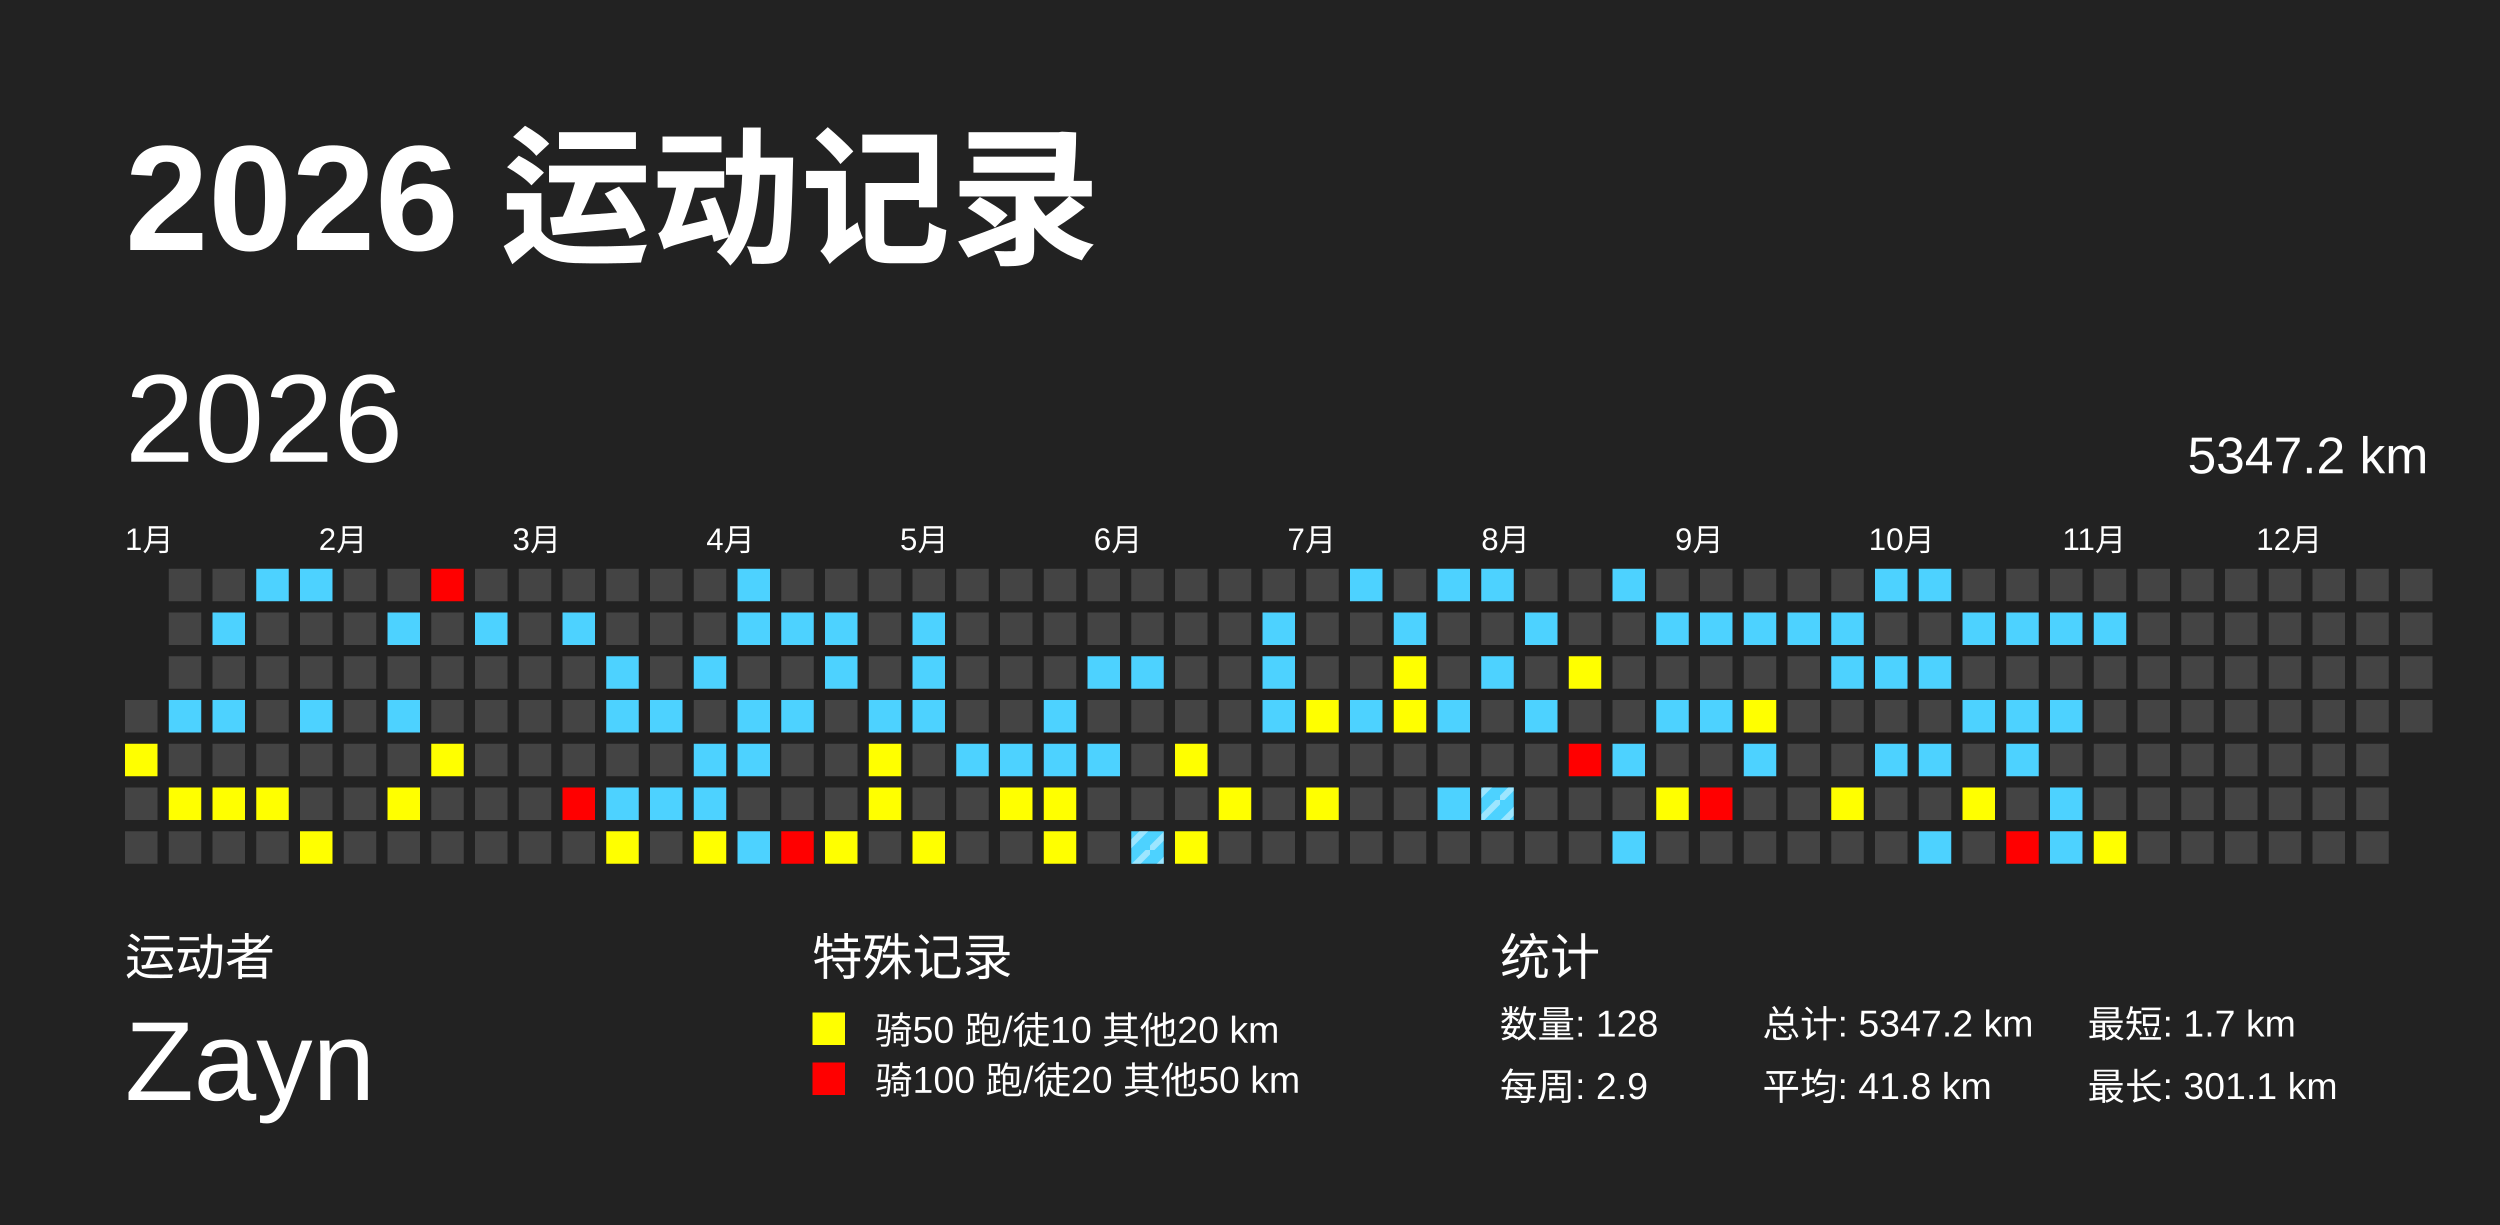
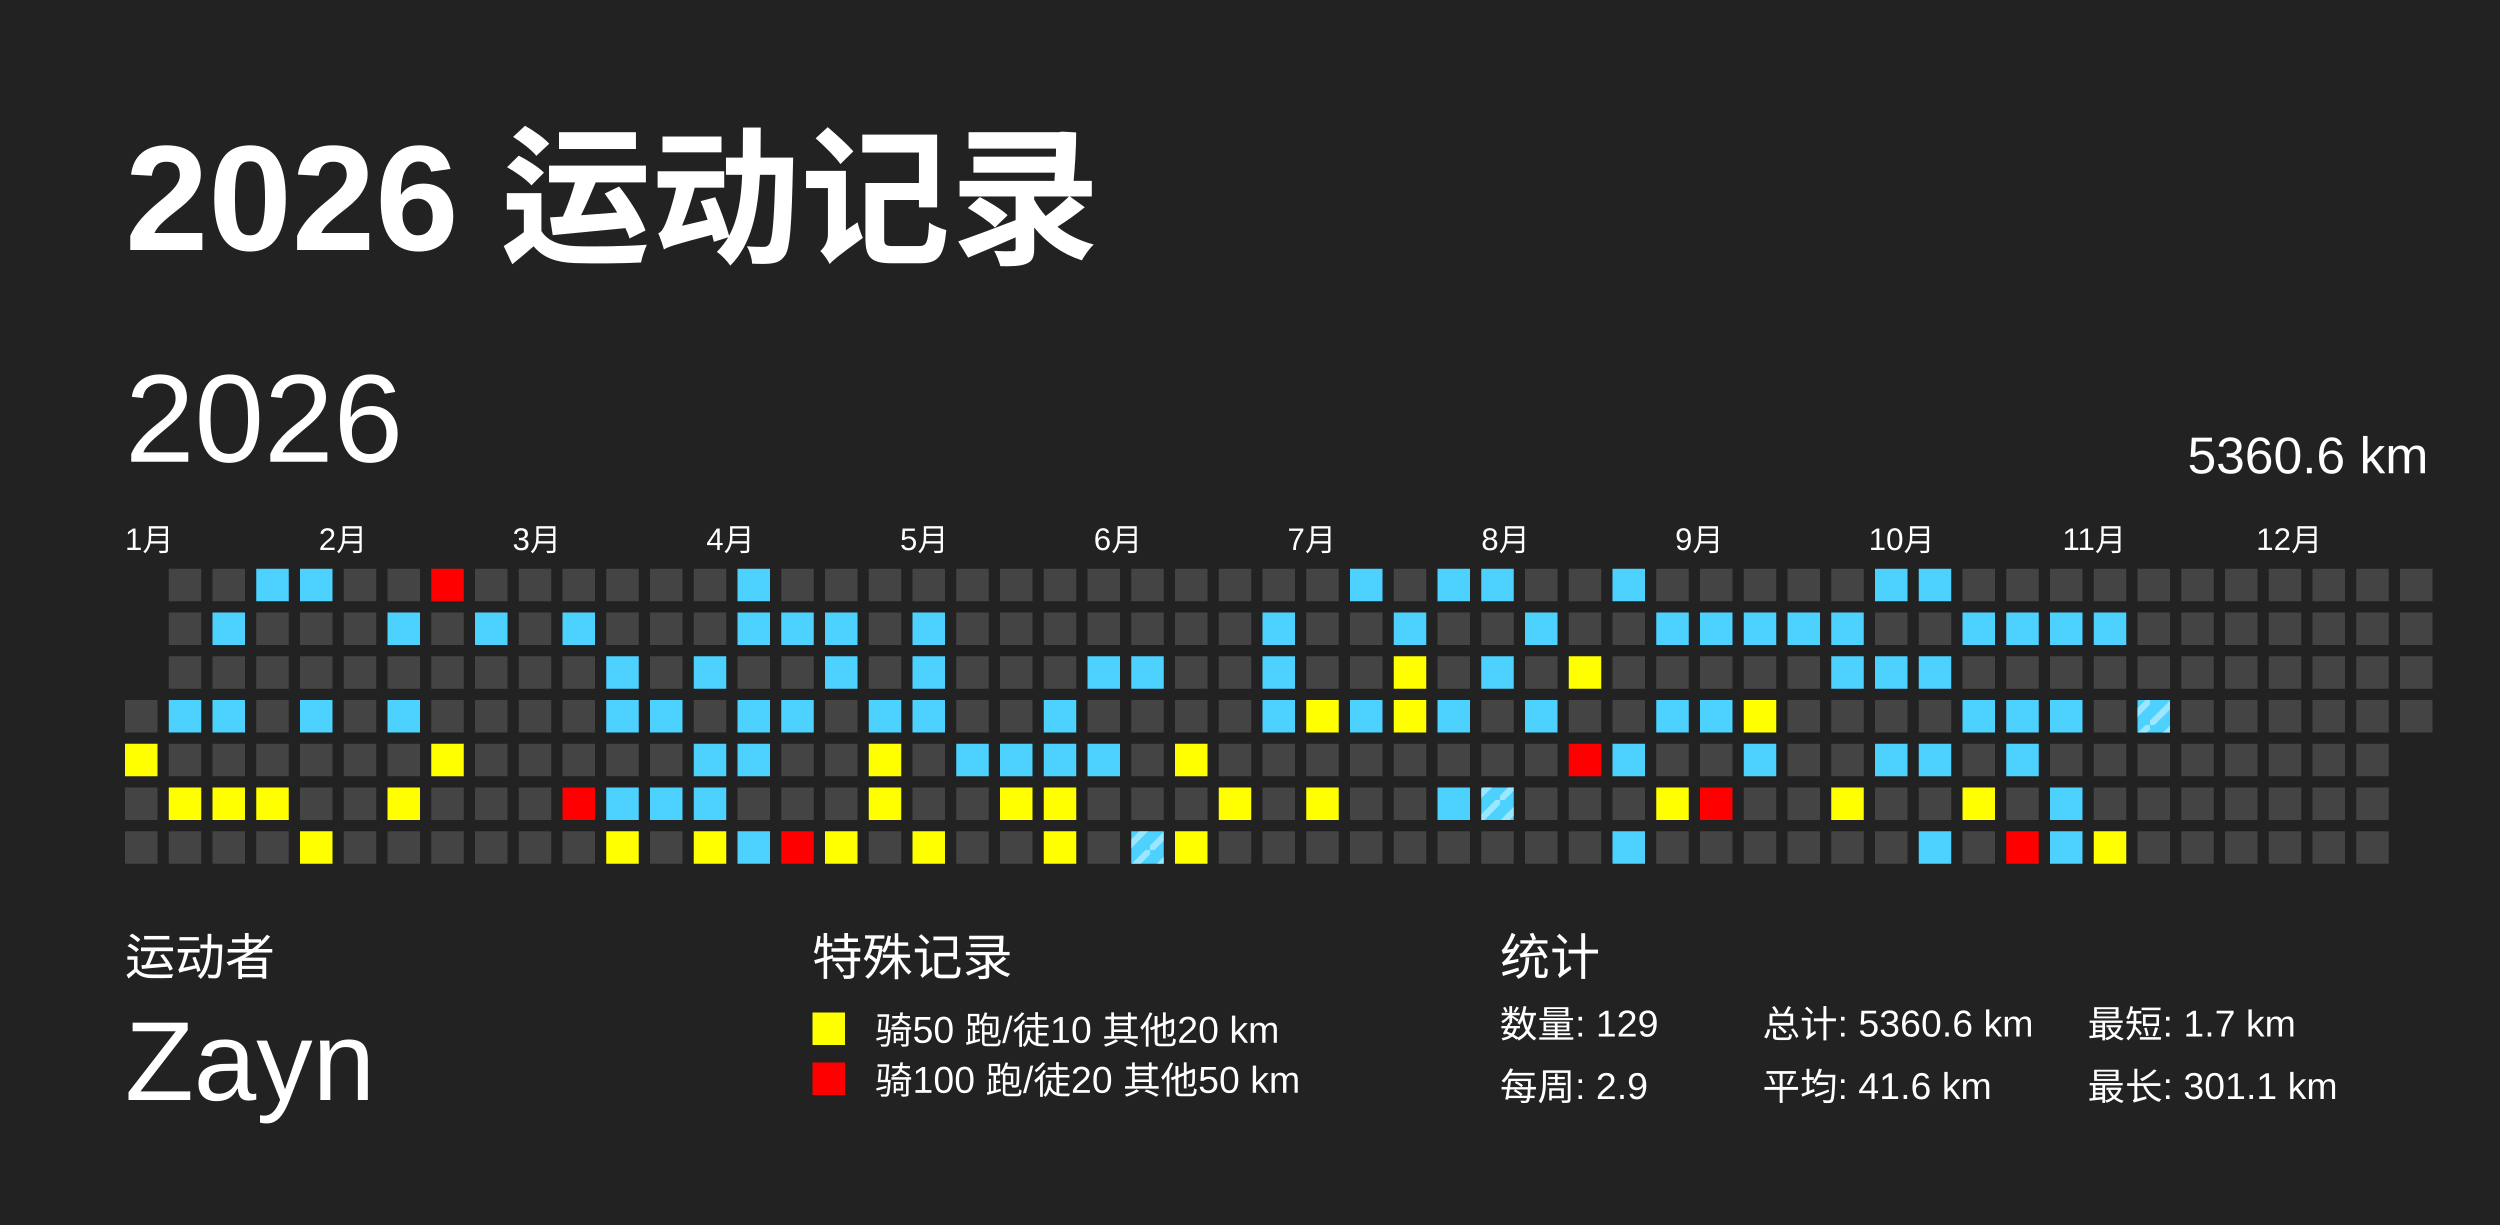
<svg xmlns="http://www.w3.org/2000/svg" baseProfile="full" height="98mm" version="1.1" viewBox="0,0,200,98" width="200mm">
  <defs>
    <pattern height="2" id="indoor-stripe" patternUnits="userSpaceOnUse" width="2">
      <line stroke="white" stroke-opacity="0.45" stroke-width="0.5" x1="0" x2="2" y1="2" y2="0" />
    </pattern>
  </defs>
  <rect fill="#222222" height="98" width="200" x="0" y="0" />
  <text fill="#FFFFFF" style="font-size:12px; font-family:Arial; font-weight:bold;" x="10" y="20">2026 运动记录</text>
  <text fill="#FFFFFF" style="font-size:4px; font-family:Arial" x="10" y="78">运动者</text>
  <text fill="#FFFFFF" style="font-size:9px; font-family:Arial" x="10" y="88">Zayn</text>
  <text fill="#FFFFFF" style="font-size:4px; font-family:Arial" x="65" y="78">特殊记录</text>
  <rect fill="yellow" height="2.6" width="2.6" x="65" y="81" />
  <text fill="#FFFFFF" style="font-size:3px; font-family:Arial" x="70" y="83.5">骑50 跑/徒10 其他20 km</text>
  <rect fill="red" height="2.6" width="2.6" x="65" y="85" />
  <text fill="#FFFFFF" style="font-size:3px; font-family:Arial" x="70" y="87.5">骑100 跑/徒20 其他50 km</text>
  <text fill="#FFFFFF" style="font-size:4px; font-family:Arial" x="120" y="78">统计</text>
-   <text fill="#FFFFFF" style="font-size:3px; font-family:Arial" x="120" y="83">数量: 128</text>
+   <text fill="#FFFFFF" style="font-size:3px; font-family:Arial" x="120" y="83">数量: 129</text>
  <text fill="#FFFFFF" style="font-size:3px; font-family:Arial" x="120" y="88">每周: 2.9</text>
-   <text fill="#FFFFFF" style="font-size:3px; font-family:Arial" x="141" y="83">总计: 5347.2 km</text>
-   <text fill="#FFFFFF" style="font-size:3px; font-family:Arial" x="141" y="88">平均: 41.8 km</text>
+   <text fill="#FFFFFF" style="font-size:3px; font-family:Arial" x="141" y="83">总计: 5360.6 km</text>
+   <text fill="#FFFFFF" style="font-size:3px; font-family:Arial" x="141" y="88">平均: 41.6 km</text>
  <text fill="#FFFFFF" style="font-size:3px; font-family:Arial" x="167" y="83">最短: 1.7 km</text>
  <text fill="#FFFFFF" style="font-size:3px; font-family:Arial" x="167" y="88">最长: 301.1 km</text>
  <text dominant-baseline="hanging" fill="#FFFFFF" style="font-size:10.0px; font-family:Arial;" x="10" y="30">2026</text>
-   <text dominant-baseline="hanging" fill="#FFFFFF" style="font-size:4.125px; font-family:Arial;" x="175" y="35">5347.2 km</text>
+   <text dominant-baseline="hanging" fill="#FFFFFF" style="font-size:4.125px; font-family:Arial;" x="175" y="35">5360.6 km</text>
  <text fill="#FFFFFF" style="font-size:2.5px; font-family:Arial" x="10.0" y="44">1月</text>
  <text fill="#FFFFFF" style="font-size:2.5px; font-family:Arial" x="25.5" y="44">2月</text>
  <text fill="#FFFFFF" style="font-size:2.5px; font-family:Arial" x="41.0" y="44">3月</text>
  <text fill="#FFFFFF" style="font-size:2.5px; font-family:Arial" x="56.5" y="44">4月</text>
  <text fill="#FFFFFF" style="font-size:2.5px; font-family:Arial" x="72.0" y="44">5月</text>
  <text fill="#FFFFFF" style="font-size:2.5px; font-family:Arial" x="87.5" y="44">6月</text>
  <text fill="#FFFFFF" style="font-size:2.5px; font-family:Arial" x="103.0" y="44">7月</text>
  <text fill="#FFFFFF" style="font-size:2.5px; font-family:Arial" x="118.5" y="44">8月</text>
  <text fill="#FFFFFF" style="font-size:2.5px; font-family:Arial" x="134.0" y="44">9月</text>
  <text fill="#FFFFFF" style="font-size:2.5px; font-family:Arial" x="149.5" y="44">10月</text>
  <text fill="#FFFFFF" style="font-size:2.5px; font-family:Arial" x="165.0" y="44">11月</text>
  <text fill="#FFFFFF" style="font-size:2.5px; font-family:Arial" x="180.5" y="44">12月</text>
  <rect fill="#444444" height="2.6" width="2.6" x="10.0" y="56.0" />
  <rect fill="yellow" height="2.6" width="2.6" x="10.0" y="59.5" />
  <rect fill="#444444" height="2.6" width="2.6" x="10.0" y="63.0" />
  <rect fill="#444444" height="2.6" width="2.6" x="10.0" y="66.5" />
  <rect fill="#444444" height="2.6" width="2.6" x="13.5" y="45.5" />
  <rect fill="#444444" height="2.6" width="2.6" x="13.5" y="49.0" />
  <rect fill="#444444" height="2.6" width="2.6" x="13.5" y="52.5" />
  <rect fill="#4dd2ff" height="2.6" width="2.6" x="13.5" y="56.0" />
  <rect fill="#444444" height="2.6" width="2.6" x="13.5" y="59.5" />
  <rect fill="yellow" height="2.6" width="2.6" x="13.5" y="63.0" />
  <rect fill="#444444" height="2.6" width="2.6" x="13.5" y="66.5" />
  <rect fill="#444444" height="2.6" width="2.6" x="17.0" y="45.5" />
  <rect fill="#4dd2ff" height="2.6" width="2.6" x="17.0" y="49.0" />
  <rect fill="#444444" height="2.6" width="2.6" x="17.0" y="52.5" />
  <rect fill="#4dd2ff" height="2.6" width="2.6" x="17.0" y="56.0" />
  <rect fill="#444444" height="2.6" width="2.6" x="17.0" y="59.5" />
  <rect fill="yellow" height="2.6" width="2.6" x="17.0" y="63.0" />
  <rect fill="#444444" height="2.6" width="2.6" x="17.0" y="66.5" />
  <rect fill="#4dd2ff" height="2.6" width="2.6" x="20.5" y="45.5" />
  <rect fill="#444444" height="2.6" width="2.6" x="20.5" y="49.0" />
  <rect fill="#444444" height="2.6" width="2.6" x="20.5" y="52.5" />
  <rect fill="#444444" height="2.6" width="2.6" x="20.5" y="56.0" />
  <rect fill="#444444" height="2.6" width="2.6" x="20.5" y="59.5" />
  <rect fill="yellow" height="2.6" width="2.6" x="20.5" y="63.0" />
  <rect fill="#444444" height="2.6" width="2.6" x="20.5" y="66.5" />
  <rect fill="#4dd2ff" height="2.6" width="2.6" x="24.0" y="45.5" />
  <rect fill="#444444" height="2.6" width="2.6" x="24.0" y="49.0" />
  <rect fill="#444444" height="2.6" width="2.6" x="24.0" y="52.5" />
  <rect fill="#4dd2ff" height="2.6" width="2.6" x="24.0" y="56.0" />
  <rect fill="#444444" height="2.6" width="2.6" x="24.0" y="59.5" />
  <rect fill="#444444" height="2.6" width="2.6" x="24.0" y="63.0" />
  <rect fill="yellow" height="2.6" width="2.6" x="24.0" y="66.5" />
  <rect fill="#444444" height="2.6" width="2.6" x="27.5" y="45.5" />
  <rect fill="#444444" height="2.6" width="2.6" x="27.5" y="49.0" />
  <rect fill="#444444" height="2.6" width="2.6" x="27.5" y="52.5" />
  <rect fill="#444444" height="2.6" width="2.6" x="27.5" y="56.0" />
  <rect fill="#444444" height="2.6" width="2.6" x="27.5" y="59.5" />
  <rect fill="#444444" height="2.6" width="2.6" x="27.5" y="63.0" />
  <rect fill="#444444" height="2.6" width="2.6" x="27.5" y="66.5" />
  <rect fill="#444444" height="2.6" width="2.6" x="31.0" y="45.5" />
  <rect fill="#4dd2ff" height="2.6" width="2.6" x="31.0" y="49.0" />
  <rect fill="#444444" height="2.6" width="2.6" x="31.0" y="52.5" />
  <rect fill="#4dd2ff" height="2.6" width="2.6" x="31.0" y="56.0" />
  <rect fill="#444444" height="2.6" width="2.6" x="31.0" y="59.5" />
  <rect fill="yellow" height="2.6" width="2.6" x="31.0" y="63.0" />
  <rect fill="#444444" height="2.6" width="2.6" x="31.0" y="66.5" />
  <rect fill="red" height="2.6" width="2.6" x="34.5" y="45.5" />
  <rect fill="#444444" height="2.6" width="2.6" x="34.5" y="49.0" />
  <rect fill="#444444" height="2.6" width="2.6" x="34.5" y="52.5" />
  <rect fill="#444444" height="2.6" width="2.6" x="34.5" y="56.0" />
  <rect fill="yellow" height="2.6" width="2.6" x="34.5" y="59.5" />
  <rect fill="#444444" height="2.6" width="2.6" x="34.5" y="63.0" />
  <rect fill="#444444" height="2.6" width="2.6" x="34.5" y="66.5" />
  <rect fill="#444444" height="2.6" width="2.6" x="38.0" y="45.5" />
  <rect fill="#4dd2ff" height="2.6" width="2.6" x="38.0" y="49.0" />
  <rect fill="#444444" height="2.6" width="2.6" x="38.0" y="52.5" />
  <rect fill="#444444" height="2.6" width="2.6" x="38.0" y="56.0" />
  <rect fill="#444444" height="2.6" width="2.6" x="38.0" y="59.5" />
  <rect fill="#444444" height="2.6" width="2.6" x="38.0" y="63.0" />
  <rect fill="#444444" height="2.6" width="2.6" x="38.0" y="66.5" />
  <rect fill="#444444" height="2.6" width="2.6" x="41.5" y="45.5" />
  <rect fill="#444444" height="2.6" width="2.6" x="41.5" y="49.0" />
  <rect fill="#444444" height="2.6" width="2.6" x="41.5" y="52.5" />
  <rect fill="#444444" height="2.6" width="2.6" x="41.5" y="56.0" />
  <rect fill="#444444" height="2.6" width="2.6" x="41.5" y="59.5" />
  <rect fill="#444444" height="2.6" width="2.6" x="41.5" y="63.0" />
  <rect fill="#444444" height="2.6" width="2.6" x="41.5" y="66.5" />
  <rect fill="#444444" height="2.6" width="2.6" x="45.0" y="45.5" />
  <rect fill="#4dd2ff" height="2.6" width="2.6" x="45.0" y="49.0" />
  <rect fill="#444444" height="2.6" width="2.6" x="45.0" y="52.5" />
  <rect fill="#444444" height="2.6" width="2.6" x="45.0" y="56.0" />
  <rect fill="#444444" height="2.6" width="2.6" x="45.0" y="59.5" />
  <rect fill="red" height="2.6" width="2.6" x="45.0" y="63.0" />
  <rect fill="#444444" height="2.6" width="2.6" x="45.0" y="66.5" />
  <rect fill="#444444" height="2.6" width="2.6" x="48.5" y="45.5" />
  <rect fill="#444444" height="2.6" width="2.6" x="48.5" y="49.0" />
  <rect fill="#4dd2ff" height="2.6" width="2.6" x="48.5" y="52.5" />
  <rect fill="#4dd2ff" height="2.6" width="2.6" x="48.5" y="56.0" />
  <rect fill="#444444" height="2.6" width="2.6" x="48.5" y="59.5" />
  <rect fill="#4dd2ff" height="2.6" width="2.6" x="48.5" y="63.0" />
  <rect fill="yellow" height="2.6" width="2.6" x="48.5" y="66.5" />
  <rect fill="#444444" height="2.6" width="2.6" x="52.0" y="45.5" />
  <rect fill="#444444" height="2.6" width="2.6" x="52.0" y="49.0" />
  <rect fill="#444444" height="2.6" width="2.6" x="52.0" y="52.5" />
  <rect fill="#4dd2ff" height="2.6" width="2.6" x="52.0" y="56.0" />
  <rect fill="#444444" height="2.6" width="2.6" x="52.0" y="59.5" />
  <rect fill="#4dd2ff" height="2.6" width="2.6" x="52.0" y="63.0" />
  <rect fill="#444444" height="2.6" width="2.6" x="52.0" y="66.5" />
  <rect fill="#444444" height="2.6" width="2.6" x="55.5" y="45.5" />
  <rect fill="#444444" height="2.6" width="2.6" x="55.5" y="49.0" />
  <rect fill="#4dd2ff" height="2.6" width="2.6" x="55.5" y="52.5" />
  <rect fill="#444444" height="2.6" width="2.6" x="55.5" y="56.0" />
  <rect fill="#4dd2ff" height="2.6" width="2.6" x="55.5" y="59.5" />
  <rect fill="#4dd2ff" height="2.6" width="2.6" x="55.5" y="63.0" />
  <rect fill="yellow" height="2.6" width="2.6" x="55.5" y="66.5" />
  <rect fill="#4dd2ff" height="2.6" width="2.6" x="59.0" y="45.5" />
  <rect fill="#4dd2ff" height="2.6" width="2.6" x="59.0" y="49.0" />
  <rect fill="#444444" height="2.6" width="2.6" x="59.0" y="52.5" />
  <rect fill="#4dd2ff" height="2.6" width="2.6" x="59.0" y="56.0" />
  <rect fill="#4dd2ff" height="2.6" width="2.6" x="59.0" y="59.5" />
  <rect fill="#444444" height="2.6" width="2.6" x="59.0" y="63.0" />
  <rect fill="#4dd2ff" height="2.6" width="2.6" x="59.0" y="66.5" />
  <rect fill="#444444" height="2.6" width="2.6" x="62.5" y="45.5" />
  <rect fill="#4dd2ff" height="2.6" width="2.6" x="62.5" y="49.0" />
  <rect fill="#444444" height="2.6" width="2.6" x="62.5" y="52.5" />
  <rect fill="#4dd2ff" height="2.6" width="2.6" x="62.5" y="56.0" />
  <rect fill="#444444" height="2.6" width="2.6" x="62.5" y="59.5" />
  <rect fill="#444444" height="2.6" width="2.6" x="62.5" y="63.0" />
  <rect fill="red" height="2.6" width="2.6" x="62.5" y="66.5" />
  <rect fill="#444444" height="2.6" width="2.6" x="66.0" y="45.5" />
  <rect fill="#4dd2ff" height="2.6" width="2.6" x="66.0" y="49.0" />
  <rect fill="#4dd2ff" height="2.6" width="2.6" x="66.0" y="52.5" />
  <rect fill="#444444" height="2.6" width="2.6" x="66.0" y="56.0" />
  <rect fill="#444444" height="2.6" width="2.6" x="66.0" y="59.5" />
  <rect fill="#444444" height="2.6" width="2.6" x="66.0" y="63.0" />
  <rect fill="yellow" height="2.6" width="2.6" x="66.0" y="66.5" />
  <rect fill="#444444" height="2.6" width="2.6" x="69.5" y="45.5" />
  <rect fill="#444444" height="2.6" width="2.6" x="69.5" y="49.0" />
  <rect fill="#444444" height="2.6" width="2.6" x="69.5" y="52.5" />
  <rect fill="#4dd2ff" height="2.6" width="2.6" x="69.5" y="56.0" />
  <rect fill="yellow" height="2.6" width="2.6" x="69.5" y="59.5" />
  <rect fill="yellow" height="2.6" width="2.6" x="69.5" y="63.0" />
  <rect fill="#444444" height="2.6" width="2.6" x="69.5" y="66.5" />
  <rect fill="#444444" height="2.6" width="2.6" x="73.0" y="45.5" />
  <rect fill="#4dd2ff" height="2.6" width="2.6" x="73.0" y="49.0" />
  <rect fill="#4dd2ff" height="2.6" width="2.6" x="73.0" y="52.5" />
  <rect fill="#4dd2ff" height="2.6" width="2.6" x="73.0" y="56.0" />
  <rect fill="#444444" height="2.6" width="2.6" x="73.0" y="59.5" />
  <rect fill="#444444" height="2.6" width="2.6" x="73.0" y="63.0" />
  <rect fill="yellow" height="2.6" width="2.6" x="73.0" y="66.5" />
  <rect fill="#444444" height="2.6" width="2.6" x="76.5" y="45.5" />
  <rect fill="#444444" height="2.6" width="2.6" x="76.5" y="49.0" />
  <rect fill="#444444" height="2.6" width="2.6" x="76.5" y="52.5" />
  <rect fill="#444444" height="2.6" width="2.6" x="76.5" y="56.0" />
  <rect fill="#4dd2ff" height="2.6" width="2.6" x="76.5" y="59.5" />
  <rect fill="#444444" height="2.6" width="2.6" x="76.5" y="63.0" />
  <rect fill="#444444" height="2.6" width="2.6" x="76.5" y="66.5" />
  <rect fill="#444444" height="2.6" width="2.6" x="80.0" y="45.5" />
  <rect fill="#444444" height="2.6" width="2.6" x="80.0" y="49.0" />
  <rect fill="#444444" height="2.6" width="2.6" x="80.0" y="52.5" />
  <rect fill="#444444" height="2.6" width="2.6" x="80.0" y="56.0" />
  <rect fill="#4dd2ff" height="2.6" width="2.6" x="80.0" y="59.5" />
  <rect fill="yellow" height="2.6" width="2.6" x="80.0" y="63.0" />
  <rect fill="#444444" height="2.6" width="2.6" x="80.0" y="66.5" />
  <rect fill="#444444" height="2.6" width="2.6" x="83.5" y="45.5" />
  <rect fill="#444444" height="2.6" width="2.6" x="83.5" y="49.0" />
  <rect fill="#444444" height="2.6" width="2.6" x="83.5" y="52.5" />
  <rect fill="#4dd2ff" height="2.6" width="2.6" x="83.5" y="56.0" />
  <rect fill="#4dd2ff" height="2.6" width="2.6" x="83.5" y="59.5" />
  <rect fill="yellow" height="2.6" width="2.6" x="83.5" y="63.0" />
  <rect fill="yellow" height="2.6" width="2.6" x="83.5" y="66.5" />
  <rect fill="#444444" height="2.6" width="2.6" x="87.0" y="45.5" />
  <rect fill="#444444" height="2.6" width="2.6" x="87.0" y="49.0" />
  <rect fill="#4dd2ff" height="2.6" width="2.6" x="87.0" y="52.5" />
  <rect fill="#444444" height="2.6" width="2.6" x="87.0" y="56.0" />
  <rect fill="#4dd2ff" height="2.6" width="2.6" x="87.0" y="59.5" />
  <rect fill="#444444" height="2.6" width="2.6" x="87.0" y="63.0" />
  <rect fill="#444444" height="2.6" width="2.6" x="87.0" y="66.5" />
  <rect fill="#444444" height="2.6" width="2.6" x="90.5" y="45.5" />
  <rect fill="#444444" height="2.6" width="2.6" x="90.5" y="49.0" />
  <rect fill="#4dd2ff" height="2.6" width="2.6" x="90.5" y="52.5" />
  <rect fill="#444444" height="2.6" width="2.6" x="90.5" y="56.0" />
  <rect fill="#444444" height="2.6" width="2.6" x="90.5" y="59.5" />
  <rect fill="#444444" height="2.6" width="2.6" x="90.5" y="63.0" />
  <rect fill="#4dd2ff" height="2.6" width="2.6" x="90.5" y="66.5" />
  <rect fill="url(#indoor-stripe)" height="2.6" width="2.6" x="90.5" y="66.5" />
  <rect fill="#444444" height="2.6" width="2.6" x="94.0" y="45.5" />
  <rect fill="#444444" height="2.6" width="2.6" x="94.0" y="49.0" />
  <rect fill="#444444" height="2.6" width="2.6" x="94.0" y="52.5" />
  <rect fill="#444444" height="2.6" width="2.6" x="94.0" y="56.0" />
  <rect fill="yellow" height="2.6" width="2.6" x="94.0" y="59.5" />
  <rect fill="#444444" height="2.6" width="2.6" x="94.0" y="63.0" />
  <rect fill="yellow" height="2.6" width="2.6" x="94.0" y="66.5" />
  <rect fill="#444444" height="2.6" width="2.6" x="97.5" y="45.5" />
  <rect fill="#444444" height="2.6" width="2.6" x="97.5" y="49.0" />
  <rect fill="#444444" height="2.6" width="2.6" x="97.5" y="52.5" />
  <rect fill="#444444" height="2.6" width="2.6" x="97.5" y="56.0" />
  <rect fill="#444444" height="2.6" width="2.6" x="97.5" y="59.5" />
  <rect fill="yellow" height="2.6" width="2.6" x="97.5" y="63.0" />
  <rect fill="#444444" height="2.6" width="2.6" x="97.5" y="66.5" />
  <rect fill="#444444" height="2.6" width="2.6" x="101.0" y="45.5" />
  <rect fill="#4dd2ff" height="2.6" width="2.6" x="101.0" y="49.0" />
  <rect fill="#4dd2ff" height="2.6" width="2.6" x="101.0" y="52.5" />
  <rect fill="#4dd2ff" height="2.6" width="2.6" x="101.0" y="56.0" />
  <rect fill="#444444" height="2.6" width="2.6" x="101.0" y="59.5" />
  <rect fill="#444444" height="2.6" width="2.6" x="101.0" y="63.0" />
  <rect fill="#444444" height="2.6" width="2.6" x="101.0" y="66.5" />
  <rect fill="#444444" height="2.6" width="2.6" x="104.5" y="45.5" />
  <rect fill="#444444" height="2.6" width="2.6" x="104.5" y="49.0" />
  <rect fill="#444444" height="2.6" width="2.6" x="104.5" y="52.5" />
  <rect fill="yellow" height="2.6" width="2.6" x="104.5" y="56.0" />
  <rect fill="#444444" height="2.6" width="2.6" x="104.5" y="59.5" />
  <rect fill="yellow" height="2.6" width="2.6" x="104.5" y="63.0" />
  <rect fill="#444444" height="2.6" width="2.6" x="104.5" y="66.5" />
  <rect fill="#4dd2ff" height="2.6" width="2.6" x="108.0" y="45.5" />
  <rect fill="#444444" height="2.6" width="2.6" x="108.0" y="49.0" />
  <rect fill="#444444" height="2.6" width="2.6" x="108.0" y="52.5" />
  <rect fill="#4dd2ff" height="2.6" width="2.6" x="108.0" y="56.0" />
  <rect fill="#444444" height="2.6" width="2.6" x="108.0" y="59.5" />
  <rect fill="#444444" height="2.6" width="2.6" x="108.0" y="63.0" />
  <rect fill="#444444" height="2.6" width="2.6" x="108.0" y="66.5" />
  <rect fill="#444444" height="2.6" width="2.6" x="111.5" y="45.5" />
  <rect fill="#4dd2ff" height="2.6" width="2.6" x="111.5" y="49.0" />
  <rect fill="yellow" height="2.6" width="2.6" x="111.5" y="52.5" />
  <rect fill="yellow" height="2.6" width="2.6" x="111.5" y="56.0" />
  <rect fill="#444444" height="2.6" width="2.6" x="111.5" y="59.5" />
  <rect fill="#444444" height="2.6" width="2.6" x="111.5" y="63.0" />
  <rect fill="#444444" height="2.6" width="2.6" x="111.5" y="66.5" />
  <rect fill="#4dd2ff" height="2.6" width="2.6" x="115.0" y="45.5" />
  <rect fill="#444444" height="2.6" width="2.6" x="115.0" y="49.0" />
  <rect fill="#444444" height="2.6" width="2.6" x="115.0" y="52.5" />
  <rect fill="#4dd2ff" height="2.6" width="2.6" x="115.0" y="56.0" />
  <rect fill="#444444" height="2.6" width="2.6" x="115.0" y="59.5" />
  <rect fill="#4dd2ff" height="2.6" width="2.6" x="115.0" y="63.0" />
  <rect fill="#444444" height="2.6" width="2.6" x="115.0" y="66.5" />
  <rect fill="#4dd2ff" height="2.6" width="2.6" x="118.5" y="45.5" />
  <rect fill="#444444" height="2.6" width="2.6" x="118.5" y="49.0" />
  <rect fill="#4dd2ff" height="2.6" width="2.6" x="118.5" y="52.5" />
  <rect fill="#444444" height="2.6" width="2.6" x="118.5" y="56.0" />
  <rect fill="#444444" height="2.6" width="2.6" x="118.5" y="59.5" />
  <rect fill="#4dd2ff" height="2.6" width="2.6" x="118.5" y="63.0" />
  <rect fill="url(#indoor-stripe)" height="2.6" width="2.6" x="118.5" y="63.0" />
  <rect fill="#444444" height="2.6" width="2.6" x="118.5" y="66.5" />
  <rect fill="#444444" height="2.6" width="2.6" x="122.0" y="45.5" />
  <rect fill="#4dd2ff" height="2.6" width="2.6" x="122.0" y="49.0" />
  <rect fill="#444444" height="2.6" width="2.6" x="122.0" y="52.5" />
  <rect fill="#4dd2ff" height="2.6" width="2.6" x="122.0" y="56.0" />
  <rect fill="#444444" height="2.6" width="2.6" x="122.0" y="59.5" />
  <rect fill="#444444" height="2.6" width="2.6" x="122.0" y="63.0" />
  <rect fill="#444444" height="2.6" width="2.6" x="122.0" y="66.5" />
  <rect fill="#444444" height="2.6" width="2.6" x="125.5" y="45.5" />
  <rect fill="#444444" height="2.6" width="2.6" x="125.5" y="49.0" />
  <rect fill="yellow" height="2.6" width="2.6" x="125.5" y="52.5" />
  <rect fill="#444444" height="2.6" width="2.6" x="125.5" y="56.0" />
  <rect fill="red" height="2.6" width="2.6" x="125.5" y="59.5" />
  <rect fill="#444444" height="2.6" width="2.6" x="125.5" y="63.0" />
  <rect fill="#444444" height="2.6" width="2.6" x="125.5" y="66.5" />
  <rect fill="#4dd2ff" height="2.6" width="2.6" x="129.0" y="45.5" />
  <rect fill="#444444" height="2.6" width="2.6" x="129.0" y="49.0" />
  <rect fill="#444444" height="2.6" width="2.6" x="129.0" y="52.5" />
  <rect fill="#444444" height="2.6" width="2.6" x="129.0" y="56.0" />
  <rect fill="#4dd2ff" height="2.6" width="2.6" x="129.0" y="59.5" />
  <rect fill="#444444" height="2.6" width="2.6" x="129.0" y="63.0" />
  <rect fill="#4dd2ff" height="2.6" width="2.6" x="129.0" y="66.5" />
  <rect fill="#444444" height="2.6" width="2.6" x="132.5" y="45.5" />
  <rect fill="#4dd2ff" height="2.6" width="2.6" x="132.5" y="49.0" />
  <rect fill="#444444" height="2.6" width="2.6" x="132.5" y="52.5" />
  <rect fill="#4dd2ff" height="2.6" width="2.6" x="132.5" y="56.0" />
  <rect fill="#444444" height="2.6" width="2.6" x="132.5" y="59.5" />
  <rect fill="yellow" height="2.6" width="2.6" x="132.5" y="63.0" />
  <rect fill="#444444" height="2.6" width="2.6" x="132.5" y="66.5" />
  <rect fill="#444444" height="2.6" width="2.6" x="136.0" y="45.5" />
  <rect fill="#4dd2ff" height="2.6" width="2.6" x="136.0" y="49.0" />
  <rect fill="#444444" height="2.6" width="2.6" x="136.0" y="52.5" />
  <rect fill="#4dd2ff" height="2.6" width="2.6" x="136.0" y="56.0" />
  <rect fill="#444444" height="2.6" width="2.6" x="136.0" y="59.5" />
  <rect fill="red" height="2.6" width="2.6" x="136.0" y="63.0" />
  <rect fill="#444444" height="2.6" width="2.6" x="136.0" y="66.5" />
  <rect fill="#444444" height="2.6" width="2.6" x="139.5" y="45.5" />
  <rect fill="#4dd2ff" height="2.6" width="2.6" x="139.5" y="49.0" />
  <rect fill="#444444" height="2.6" width="2.6" x="139.5" y="52.5" />
  <rect fill="yellow" height="2.6" width="2.6" x="139.5" y="56.0" />
  <rect fill="#4dd2ff" height="2.6" width="2.6" x="139.5" y="59.5" />
  <rect fill="#444444" height="2.6" width="2.6" x="139.5" y="63.0" />
  <rect fill="#444444" height="2.6" width="2.6" x="139.5" y="66.5" />
  <rect fill="#444444" height="2.6" width="2.6" x="143.0" y="45.5" />
  <rect fill="#4dd2ff" height="2.6" width="2.6" x="143.0" y="49.0" />
  <rect fill="#444444" height="2.6" width="2.6" x="143.0" y="52.5" />
  <rect fill="#444444" height="2.6" width="2.6" x="143.0" y="56.0" />
  <rect fill="#444444" height="2.6" width="2.6" x="143.0" y="59.5" />
  <rect fill="#444444" height="2.6" width="2.6" x="143.0" y="63.0" />
  <rect fill="#444444" height="2.6" width="2.6" x="143.0" y="66.5" />
  <rect fill="#444444" height="2.6" width="2.6" x="146.5" y="45.5" />
  <rect fill="#4dd2ff" height="2.6" width="2.6" x="146.5" y="49.0" />
  <rect fill="#4dd2ff" height="2.6" width="2.6" x="146.5" y="52.5" />
  <rect fill="#444444" height="2.6" width="2.6" x="146.5" y="56.0" />
  <rect fill="#444444" height="2.6" width="2.6" x="146.5" y="59.5" />
  <rect fill="yellow" height="2.6" width="2.6" x="146.5" y="63.0" />
  <rect fill="#444444" height="2.6" width="2.6" x="146.5" y="66.5" />
  <rect fill="#4dd2ff" height="2.6" width="2.6" x="150.0" y="45.5" />
  <rect fill="#444444" height="2.6" width="2.6" x="150.0" y="49.0" />
  <rect fill="#4dd2ff" height="2.6" width="2.6" x="150.0" y="52.5" />
  <rect fill="#444444" height="2.6" width="2.6" x="150.0" y="56.0" />
  <rect fill="#4dd2ff" height="2.6" width="2.6" x="150.0" y="59.5" />
  <rect fill="#444444" height="2.6" width="2.6" x="150.0" y="63.0" />
  <rect fill="#444444" height="2.6" width="2.6" x="150.0" y="66.5" />
  <rect fill="#4dd2ff" height="2.6" width="2.6" x="153.5" y="45.5" />
  <rect fill="#444444" height="2.6" width="2.6" x="153.5" y="49.0" />
  <rect fill="#4dd2ff" height="2.6" width="2.6" x="153.5" y="52.5" />
  <rect fill="#444444" height="2.6" width="2.6" x="153.5" y="56.0" />
  <rect fill="#4dd2ff" height="2.6" width="2.6" x="153.5" y="59.5" />
  <rect fill="#444444" height="2.6" width="2.6" x="153.5" y="63.0" />
  <rect fill="#4dd2ff" height="2.6" width="2.6" x="153.5" y="66.5" />
  <rect fill="#444444" height="2.6" width="2.6" x="157.0" y="45.5" />
  <rect fill="#4dd2ff" height="2.6" width="2.6" x="157.0" y="49.0" />
  <rect fill="#444444" height="2.6" width="2.6" x="157.0" y="52.5" />
  <rect fill="#4dd2ff" height="2.6" width="2.6" x="157.0" y="56.0" />
  <rect fill="#444444" height="2.6" width="2.6" x="157.0" y="59.5" />
  <rect fill="yellow" height="2.6" width="2.6" x="157.0" y="63.0" />
  <rect fill="#444444" height="2.6" width="2.6" x="157.0" y="66.5" />
  <rect fill="#444444" height="2.6" width="2.6" x="160.5" y="45.5" />
  <rect fill="#4dd2ff" height="2.6" width="2.6" x="160.5" y="49.0" />
  <rect fill="#444444" height="2.6" width="2.6" x="160.5" y="52.5" />
  <rect fill="#4dd2ff" height="2.6" width="2.6" x="160.5" y="56.0" />
  <rect fill="#4dd2ff" height="2.6" width="2.6" x="160.5" y="59.5" />
  <rect fill="#444444" height="2.6" width="2.6" x="160.5" y="63.0" />
  <rect fill="red" height="2.6" width="2.6" x="160.5" y="66.5" />
  <rect fill="#444444" height="2.6" width="2.6" x="164.0" y="45.5" />
  <rect fill="#4dd2ff" height="2.6" width="2.6" x="164.0" y="49.0" />
  <rect fill="#444444" height="2.6" width="2.6" x="164.0" y="52.5" />
  <rect fill="#4dd2ff" height="2.6" width="2.6" x="164.0" y="56.0" />
  <rect fill="#444444" height="2.6" width="2.6" x="164.0" y="59.5" />
  <rect fill="#4dd2ff" height="2.6" width="2.6" x="164.0" y="63.0" />
  <rect fill="#4dd2ff" height="2.6" width="2.6" x="164.0" y="66.5" />
  <rect fill="#444444" height="2.6" width="2.6" x="167.5" y="45.5" />
  <rect fill="#4dd2ff" height="2.6" width="2.6" x="167.5" y="49.0" />
  <rect fill="#444444" height="2.6" width="2.6" x="167.5" y="52.5" />
  <rect fill="#444444" height="2.6" width="2.6" x="167.5" y="56.0" />
  <rect fill="#444444" height="2.6" width="2.6" x="167.5" y="59.5" />
  <rect fill="#444444" height="2.6" width="2.6" x="167.5" y="63.0" />
  <rect fill="yellow" height="2.6" width="2.6" x="167.5" y="66.5" />
  <rect fill="#444444" height="2.6" width="2.6" x="171.0" y="45.5" />
  <rect fill="#444444" height="2.6" width="2.6" x="171.0" y="49.0" />
  <rect fill="#444444" height="2.6" width="2.6" x="171.0" y="52.5" />
-   <rect fill="#444444" height="2.6" width="2.6" x="171.0" y="56.0" />
+   <rect fill="#4dd2ff" height="2.6" width="2.6" x="171.0" y="56.0" />
+   <rect fill="url(#indoor-stripe)" height="2.6" width="2.6" x="171.0" y="56.0" />
  <rect fill="#444444" height="2.6" width="2.6" x="171.0" y="59.5" />
  <rect fill="#444444" height="2.6" width="2.6" x="171.0" y="63.0" />
  <rect fill="#444444" height="2.6" width="2.6" x="171.0" y="66.5" />
  <rect fill="#444444" height="2.6" width="2.6" x="174.5" y="45.5" />
  <rect fill="#444444" height="2.6" width="2.6" x="174.5" y="49.0" />
  <rect fill="#444444" height="2.6" width="2.6" x="174.5" y="52.5" />
  <rect fill="#444444" height="2.6" width="2.6" x="174.5" y="56.0" />
  <rect fill="#444444" height="2.6" width="2.6" x="174.5" y="59.5" />
  <rect fill="#444444" height="2.6" width="2.6" x="174.5" y="63.0" />
  <rect fill="#444444" height="2.6" width="2.6" x="174.5" y="66.5" />
  <rect fill="#444444" height="2.6" width="2.6" x="178.0" y="45.5" />
  <rect fill="#444444" height="2.6" width="2.6" x="178.0" y="49.0" />
  <rect fill="#444444" height="2.6" width="2.6" x="178.0" y="52.5" />
  <rect fill="#444444" height="2.6" width="2.6" x="178.0" y="56.0" />
  <rect fill="#444444" height="2.6" width="2.6" x="178.0" y="59.5" />
  <rect fill="#444444" height="2.6" width="2.6" x="178.0" y="63.0" />
  <rect fill="#444444" height="2.6" width="2.6" x="178.0" y="66.5" />
  <rect fill="#444444" height="2.6" width="2.6" x="181.5" y="45.5" />
  <rect fill="#444444" height="2.6" width="2.6" x="181.5" y="49.0" />
  <rect fill="#444444" height="2.6" width="2.6" x="181.5" y="52.5" />
  <rect fill="#444444" height="2.6" width="2.6" x="181.5" y="56.0" />
  <rect fill="#444444" height="2.6" width="2.6" x="181.5" y="59.5" />
  <rect fill="#444444" height="2.6" width="2.6" x="181.5" y="63.0" />
  <rect fill="#444444" height="2.6" width="2.6" x="181.5" y="66.5" />
  <rect fill="#444444" height="2.6" width="2.6" x="185.0" y="45.5" />
  <rect fill="#444444" height="2.6" width="2.6" x="185.0" y="49.0" />
  <rect fill="#444444" height="2.6" width="2.6" x="185.0" y="52.5" />
  <rect fill="#444444" height="2.6" width="2.6" x="185.0" y="56.0" />
  <rect fill="#444444" height="2.6" width="2.6" x="185.0" y="59.5" />
  <rect fill="#444444" height="2.6" width="2.6" x="185.0" y="63.0" />
  <rect fill="#444444" height="2.6" width="2.6" x="185.0" y="66.5" />
  <rect fill="#444444" height="2.6" width="2.6" x="188.5" y="45.5" />
  <rect fill="#444444" height="2.6" width="2.6" x="188.5" y="49.0" />
  <rect fill="#444444" height="2.6" width="2.6" x="188.5" y="52.5" />
  <rect fill="#444444" height="2.6" width="2.6" x="188.5" y="56.0" />
  <rect fill="#444444" height="2.6" width="2.6" x="188.5" y="59.5" />
  <rect fill="#444444" height="2.6" width="2.6" x="188.5" y="63.0" />
  <rect fill="#444444" height="2.6" width="2.6" x="188.5" y="66.5" />
  <rect fill="#444444" height="2.6" width="2.6" x="192.0" y="45.5" />
  <rect fill="#444444" height="2.6" width="2.6" x="192.0" y="49.0" />
  <rect fill="#444444" height="2.6" width="2.6" x="192.0" y="52.5" />
  <rect fill="#444444" height="2.6" width="2.6" x="192.0" y="56.0" />
</svg>
